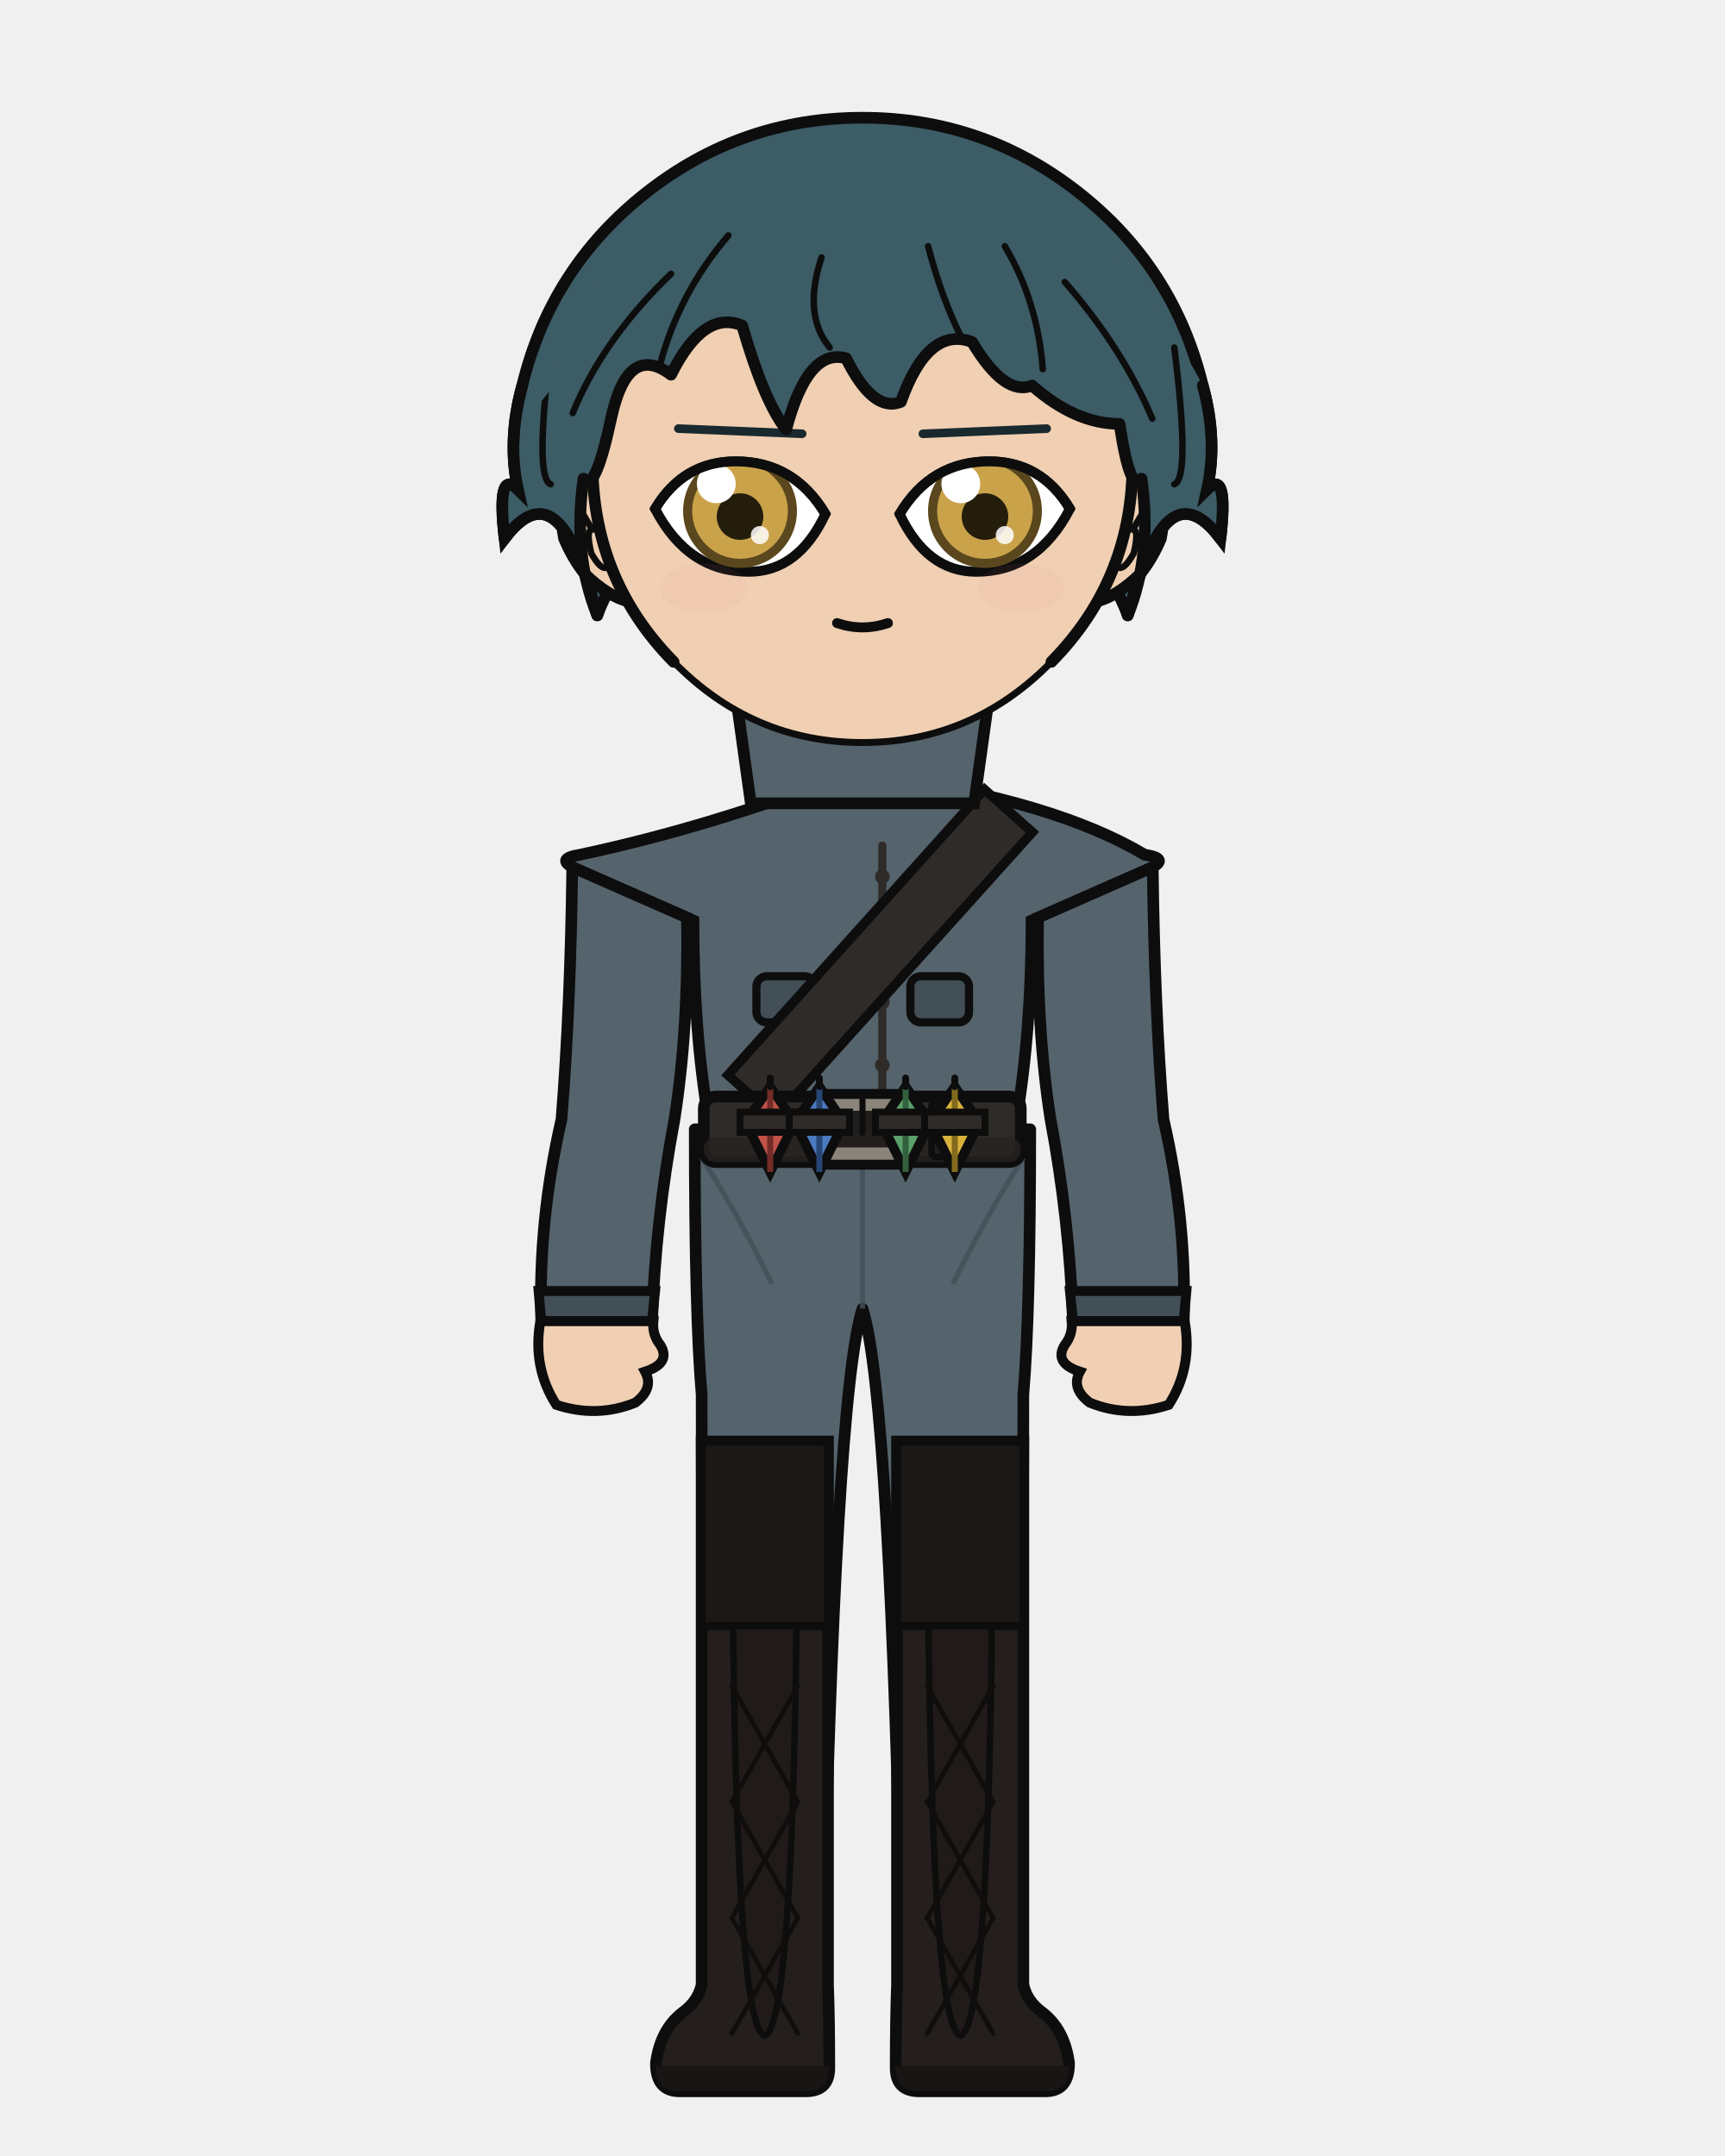
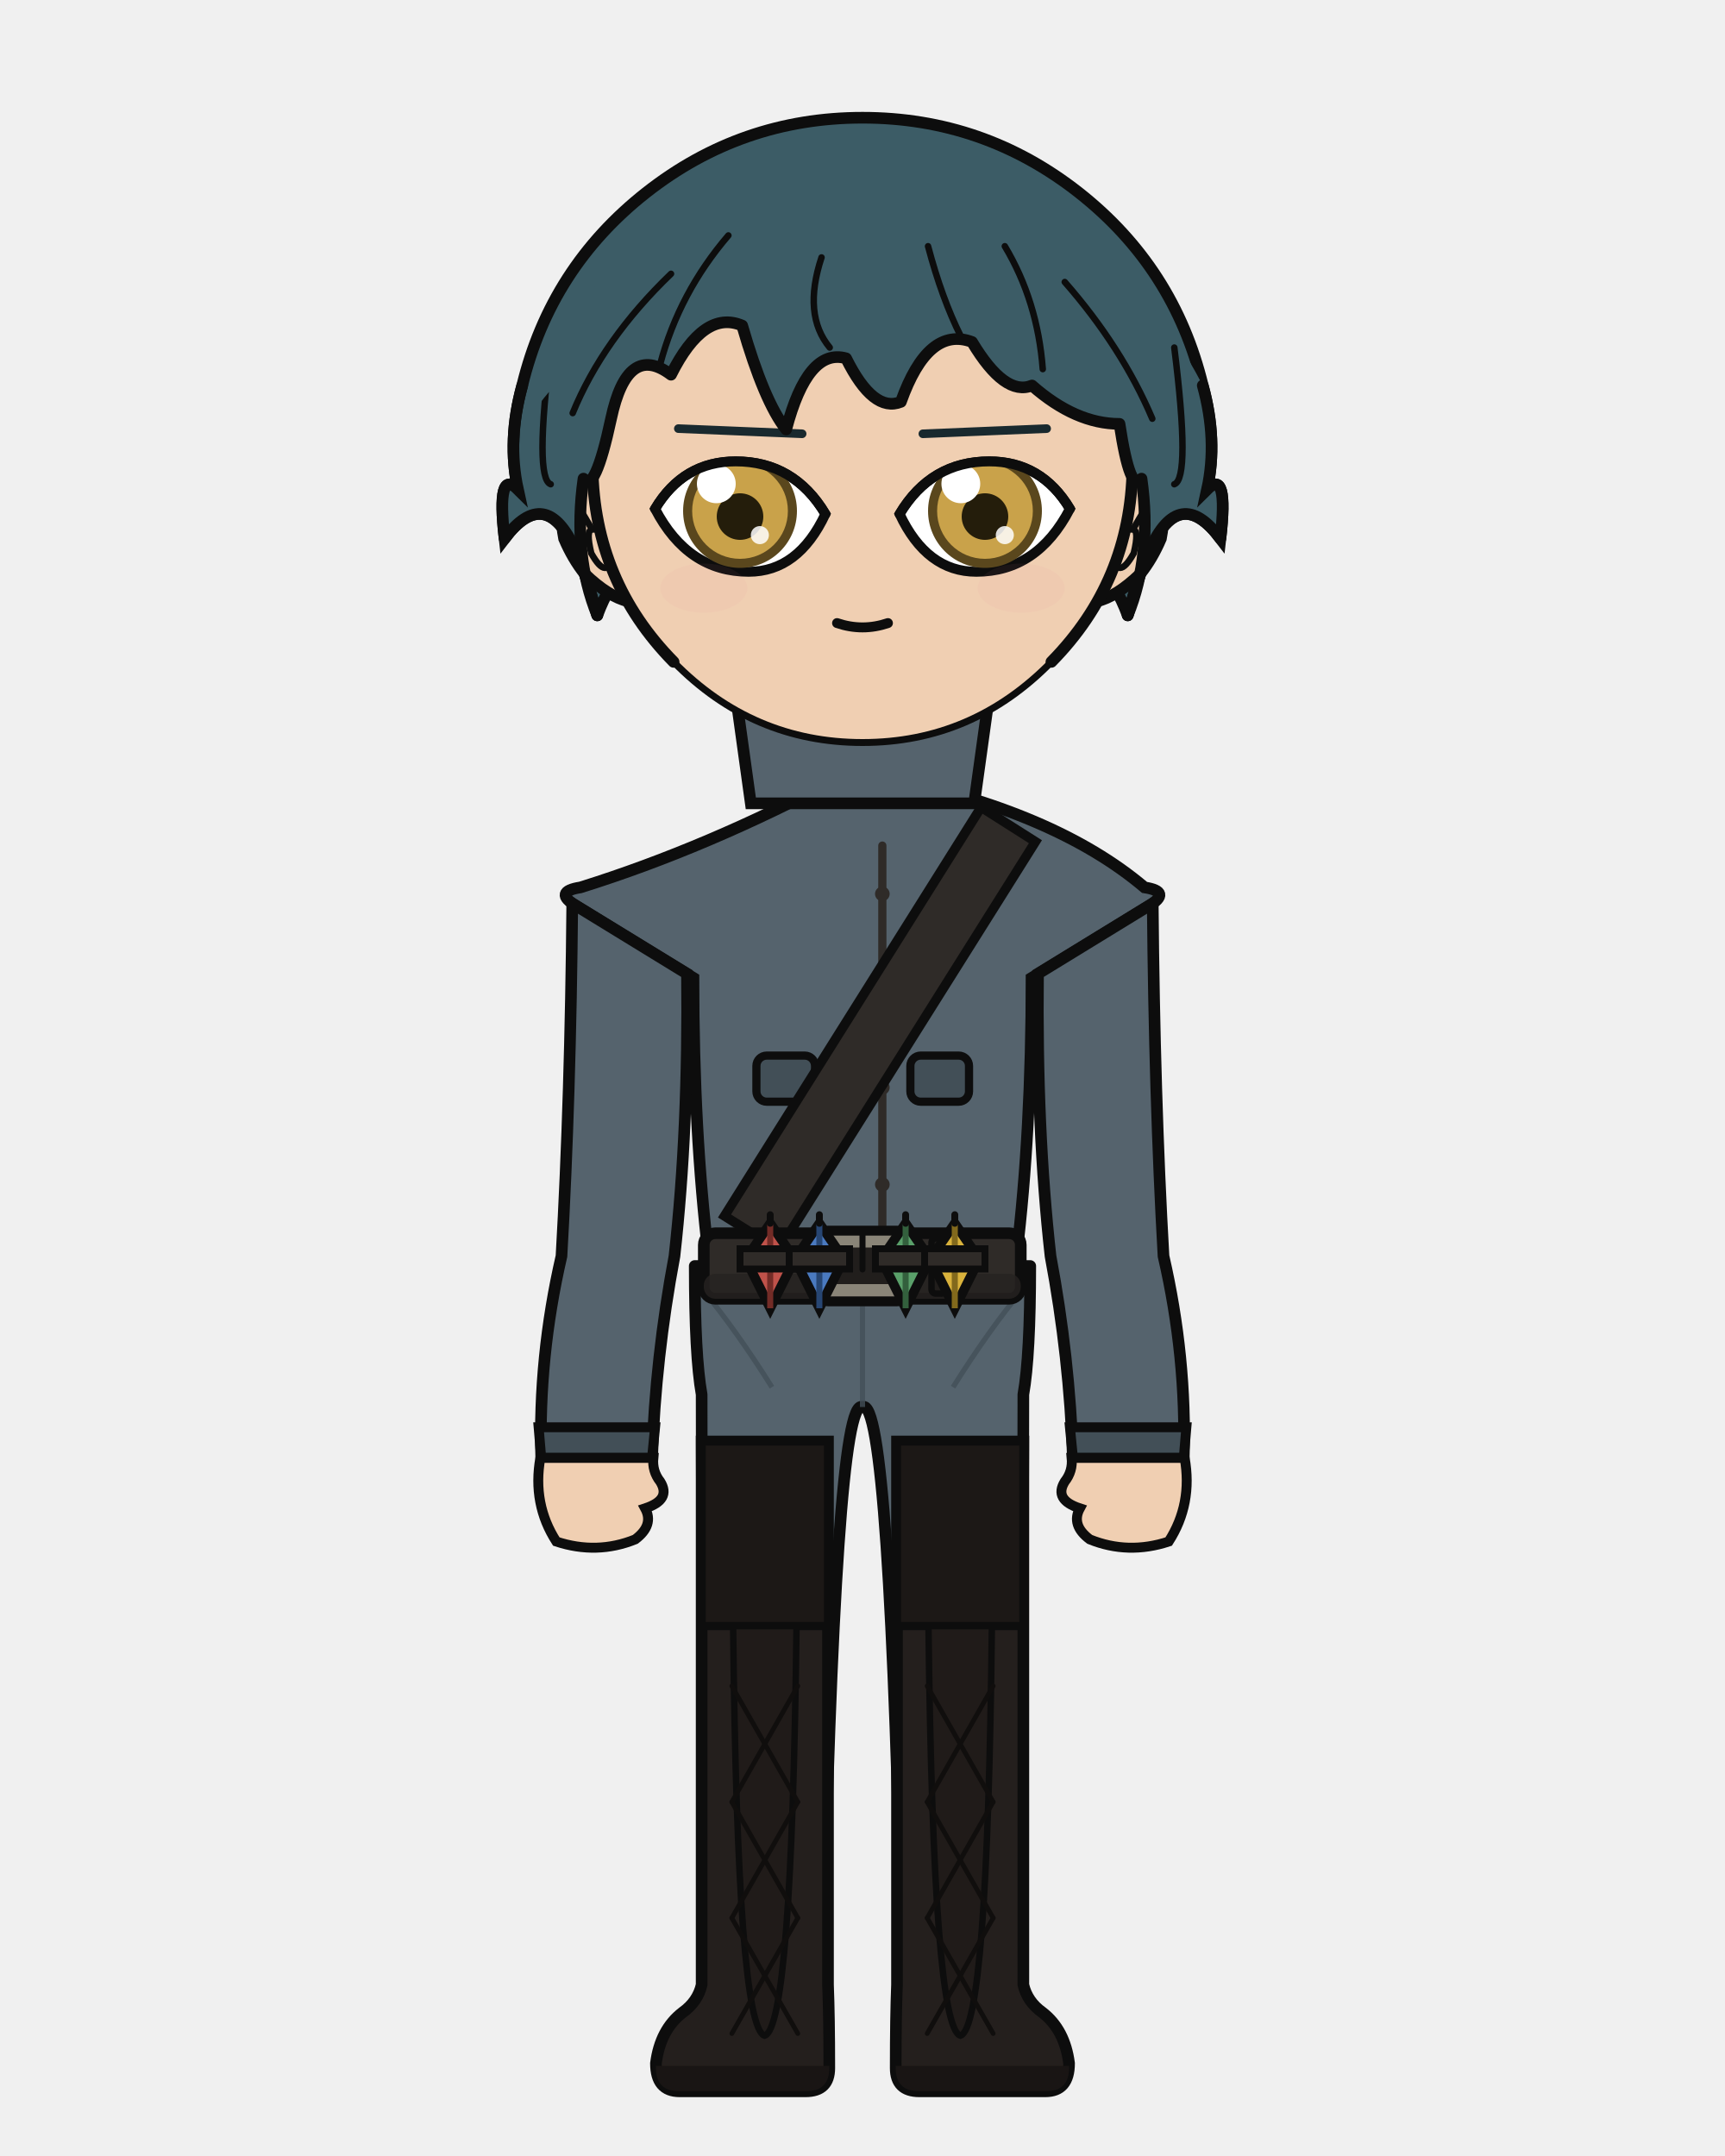
<svg xmlns="http://www.w3.org/2000/svg" width="400" height="500" viewBox="0 0 400 500">
  <defs>
    <clipPath id="hair-front">
      <path d="M 138.5 142.7 Q 132.8 128.7 135.3 111.0 Q 137.9 114.8 141.7 97.1 Q 145.5 79.3 155.6 86.9 Q 163.2 71.7 172.1 75.5 Q 177.2 93.2 182.3 99.6 Q 187.3 80.6 196.2 83.1 Q 202.5 95.8 208.9 93.2 Q 215.2 75.5 225.4 79.3 Q 233.0 92.0 239.3 89.4 Q 249.4 98.3 259.6 98.3 Q 262.1 114.8 264.7 111.0 Q 267.2 128.7 261.5 142.7 Q 264.7 131.3 266.6 127.5 Q 273.5 112.3 283.0 124.9 Q 284.9 108.5 279.9 113.5 Q 282.4 102.1 278.9 89.4 Q 266.6 65.7 246.3 49.7 Q 225.9 33.7 200.0 33.7 Q 174.1 33.7 153.7 49.7 Q 133.4 65.7 127.3 90.9 Q 117.6 102.1 120.1 113.5 Q 115.1 108.5 117.0 124.9 Q 126.5 112.3 133.4 127.5 Q 135.3 131.3 138.5 142.7 Z" />
    </clipPath>
  </defs>
  <path d="M 121.1 89.4 Q 127.7 62.1 149.8 44.7 Q 171.9 27.3 200.0 27.3 Q 228.1 27.3 250.2 44.7 Q 272.3 62.1 278.9 89.4 Q 282.4 102.1 279.9 113.5 Q 284.9 108.5 283.0 124.9 Q 273.5 112.3 266.6 127.5 Q 264.7 131.3 261.5 142.7 Q 255.8 127.5 249.4 136.4 Q 243.1 140.2 234.2 157.9 Q 219.0 140.2 200.0 144.0 Q 181.0 140.2 165.8 157.9 Q 156.9 140.2 150.6 136.4 Q 144.2 127.5 138.5 142.7 Q 135.3 131.3 133.4 127.5 Q 126.5 112.3 117.0 124.9 Q 115.1 108.5 120.1 113.5 Q 117.6 102.1 121.1 89.4 Z" fill="#3c5c66" />
  <path d="M 121.1 89.4 Q 127.7 62.1 149.8 44.7 Q 171.9 27.3 200.0 27.3 Q 228.1 27.3 250.2 44.7 Q 272.3 62.1 278.9 89.4 Q 282.4 102.1 279.9 113.5 Q 284.9 108.5 283.0 124.9 Q 273.5 112.3 266.6 127.5 Q 264.7 131.3 261.5 142.7 Q 255.8 127.5 249.4 136.4 Q 243.1 140.2 234.2 157.9 Q 219.0 140.2 200.0 144.0 Q 181.0 140.2 165.8 157.9 Q 156.9 140.2 150.6 136.4 Q 144.2 127.5 138.5 142.7 Q 135.3 131.3 133.4 127.5 Q 126.5 112.3 117.0 124.9 Q 115.1 108.5 120.1 113.5 Q 117.6 102.1 121.1 89.4 Z" fill="none" stroke="#0d0d0d" stroke-width="2.7" stroke-linecap="round" stroke-linejoin="round" />
  <rect x="182.3" y="162.3" width="35.5" height="37.3" rx="12.4" fill="#f0cfb2" />
  <line x1="182.3" y1="162.3" x2="182.3" y2="199.6" stroke="#0d0d0d" stroke-width="2.7" />
  <line x1="217.7" y1="162.3" x2="217.7" y2="199.6" stroke="#0d0d0d" stroke-width="2.7" />
-   <path d="M 161.1 261.9 L 238.9 261.9 Q 238.9 304.9 237.3 323.4 Q 237.3 371.3 236.0 460.3 L 209.3 460.3 Q 206.4 323.4 200.0 303.5 Q 193.6 323.4 190.7 460.3 L 164.0 460.3 Q 162.7 371.3 162.7 323.4 Q 161.1 304.9 161.1 261.9 Z" fill="#55636d" stroke="#0d0d0d" stroke-width="2.7" stroke-linejoin="round" />
-   <line x1="200.0" y1="266.9" x2="200.0" y2="303.5" stroke="#424f57" stroke-width="1.2" opacity="0.8" />
-   <path d="M 162.7 268.5 Q 170.8 281.0 179.0 297.7" fill="none" stroke="#424f57" stroke-width="1.2" opacity="0.8" />
-   <path d="M 237.3 268.5 Q 229.2 281.0 221.0 297.7" fill="none" stroke="#424f57" stroke-width="1.2" opacity="0.8" />
+   <path d="M 161.1 293.6 L 238.9 293.6 Q 238.9 314.4 237.3 323.4 Q 237.3 371.3 236.0 460.3 L 209.3 460.3 Q 206.4 323.4 200.0 326.3 Q 193.6 323.4 190.7 460.3 L 164.0 460.3 Q 162.7 371.3 162.7 323.4 Q 161.1 314.4 161.1 293.6 Z" fill="#55636d" stroke="#0d0d0d" stroke-width="2.7" stroke-linejoin="round" />
+   <line x1="200.0" y1="297.5" x2="200.0" y2="326.3" stroke="#424f57" stroke-width="1.2" opacity="0.8" />
+   <path d="M 162.7 298.8 Q 170.8 308.6 179.0 321.7" fill="none" stroke="#424f57" stroke-width="1.2" opacity="0.8" />
+   <path d="M 237.3 298.8 Q 229.2 308.6 221.0 321.7" fill="none" stroke="#424f57" stroke-width="1.2" opacity="0.8" />
  <path d="M 192.0 334.3 L 192.0 460.3 Q 192.3 467.7 192.3 479.6 Q 192.3 485.0 186.8 485.0 L 157.6 485.0 Q 152.1 485.0 152.1 478.5 Q 153.1 470.7 158.3 466.7 Q 161.8 464.2 162.7 460.3 L 162.7 334.3 Z" fill="#241f1d" stroke="#0d0d0d" stroke-width="2.7" />
  <path d="M 192.3 479.1 L 152.1 479.1 L 152.1 479.6 Q 152.1 485.0 157.6 485.0 L 186.8 485.0 Q 192.3 485.0 192.3 479.6 Z" fill="#191514" />
  <rect x="162.7" y="334.3" width="29.3" height="42.8" fill="#1c1816" stroke="#0d0d0d" stroke-width="1.9" />
  <path d="M 170.0 377.1 L 184.7 377.1 Q 183.6 470.2 177.3 472.1 Q 171.0 470.2 170.0 377.1 Z" fill="#201b19" stroke="#0d0d0d" stroke-width="1.5" />
  <line x1="185.0" y1="391.0" x2="169.7" y2="417.9" stroke="#100e0d" stroke-width="1.1" stroke-linecap="round" />
  <line x1="169.7" y1="391.0" x2="185.0" y2="417.9" stroke="#100e0d" stroke-width="1.1" stroke-linecap="round" />
  <line x1="185.0" y1="417.9" x2="169.7" y2="444.8" stroke="#100e0d" stroke-width="1.1" stroke-linecap="round" />
  <line x1="169.7" y1="417.9" x2="185.0" y2="444.8" stroke="#100e0d" stroke-width="1.1" stroke-linecap="round" />
  <line x1="185.0" y1="444.8" x2="169.7" y2="471.6" stroke="#100e0d" stroke-width="1.1" stroke-linecap="round" />
  <line x1="169.7" y1="444.8" x2="185.0" y2="471.6" stroke="#100e0d" stroke-width="1.1" stroke-linecap="round" />
  <path d="M 208.0 334.3 L 208.0 460.3 Q 207.7 467.7 207.7 479.6 Q 207.7 485.0 213.2 485.0 L 242.4 485.0 Q 247.9 485.0 247.9 478.5 Q 246.9 470.7 241.7 466.7 Q 238.2 464.2 237.3 460.3 L 237.3 334.3 Z" fill="#241f1d" stroke="#0d0d0d" stroke-width="2.7" />
  <path d="M 207.7 479.1 L 247.9 479.1 L 247.9 479.6 Q 247.9 485.0 242.4 485.0 L 213.2 485.0 Q 207.7 485.0 207.7 479.6 Z" fill="#191514" />
  <rect x="208.0" y="334.3" width="29.3" height="42.8" fill="#1c1816" stroke="#0d0d0d" stroke-width="1.9" />
  <path d="M 215.3 377.1 L 230.0 377.1 Q 229.0 470.2 222.7 472.1 Q 216.4 470.2 215.3 377.1 Z" fill="#201b19" stroke="#0d0d0d" stroke-width="1.5" />
  <line x1="230.3" y1="391.0" x2="215.0" y2="417.9" stroke="#100e0d" stroke-width="1.1" stroke-linecap="round" />
  <line x1="215.0" y1="391.0" x2="230.3" y2="417.9" stroke="#100e0d" stroke-width="1.1" stroke-linecap="round" />
  <line x1="230.3" y1="417.9" x2="215.0" y2="444.8" stroke="#100e0d" stroke-width="1.1" stroke-linecap="round" />
  <line x1="215.0" y1="417.9" x2="230.3" y2="444.8" stroke="#100e0d" stroke-width="1.1" stroke-linecap="round" />
  <line x1="230.3" y1="444.8" x2="215.0" y2="471.6" stroke="#100e0d" stroke-width="1.1" stroke-linecap="round" />
  <line x1="215.0" y1="444.8" x2="230.3" y2="471.6" stroke="#100e0d" stroke-width="1.1" stroke-linecap="round" />
-   <path d="M 195.0 180.1 Q 164.1 191.9 134.6 198.2 Q 128.2 199.2 134.0 201.7 L 160.8 213.5 Q 160.8 238.8 164.3 259.6 Q 164.0 260.8 164.0 261.9 L 236.0 261.9 Q 236.0 260.8 235.7 259.6 Q 239.2 238.8 239.2 213.5 L 266.0 201.7 Q 271.8 199.2 265.4 198.2 Q 244.5 185.8 205.0 180.1 L 200.0 185.1 Z" fill="#55636d" stroke="#0d0d0d" stroke-width="2.7" />
-   <path d="M 204.6 196.1 L 204.6 254.3" fill="none" stroke="#2f2b28" stroke-width="1.9" stroke-linecap="round" />
-   <circle cx="204.6" cy="203.3" r="1.7" fill="#2f2b28" />
-   <circle cx="204.6" cy="217.9" r="1.7" fill="#2f2b28" />
-   <circle cx="204.6" cy="232.4" r="1.7" fill="#2f2b28" />
-   <circle cx="204.6" cy="247.0" r="1.7" fill="#2f2b28" />
-   <rect x="175.4" y="226.4" width="13.6" height="10.7" rx="2.4" fill="#424f57" stroke="#0d0d0d" stroke-width="1.9" />
-   <rect x="211.1" y="226.4" width="13.6" height="10.7" rx="2.4" fill="#424f57" stroke="#0d0d0d" stroke-width="1.9" />
-   <path d="M 228.3 183.1 L 168.8 249.3 L 179.8 259.2 L 239.4 193.0 Z" fill="#2f2b28" stroke="#0d0d0d" stroke-width="2.2" />
-   <rect x="163.2" y="254.3" width="73.5" height="15.2" rx="2.7" fill="#2f2b28" stroke="#0d0d0d" stroke-width="2.7" />
-   <rect x="163.2" y="263.7" width="73.5" height="5.8" rx="2.7" fill="#262220" opacity="0.8" />
-   <rect x="188.6" y="253.7" width="22.8" height="16.4" rx="3.6" fill="#8a8578" stroke="#0d0d0d" stroke-width="2.3" />
-   <rect x="192.6" y="257.6" width="14.9" height="8.5" rx="1.6" fill="#211e1c" />
-   <line x1="200.0" y1="253.7" x2="200.0" y2="262.7" stroke="#0d0d0d" stroke-width="1.4" stroke-linecap="round" />
-   <rect x="216.0" y="255.5" width="3.3" height="12.8" rx="1.0" fill="#211e1c" stroke="#0d0d0d" stroke-width="1.5" />
-   <path d="M 178.6 252.0 L 184.3 260.3 L 178.6 271.8 L 172.9 260.3 Z" fill="#c0524a" stroke="#0d0d0d" stroke-width="2.2" />
-   <line x1="178.6" y1="252.0" x2="178.6" y2="271.8" stroke="#732c27" stroke-width="1.4" />
-   <line x1="178.6" y1="250.0" x2="178.6" y2="252.0" stroke="#0d0d0d" stroke-width="1.6" stroke-linecap="round" />
-   <rect x="171.6" y="257.9" width="14.0" height="4.7" fill="#2f2b28" stroke="#0d0d0d" stroke-width="1.6" />
-   <path d="M 190.0 252.0 L 195.7 260.3 L 190.0 271.8 L 184.3 260.3 Z" fill="#4a7ac0" stroke="#0d0d0d" stroke-width="2.2" />
-   <line x1="190.0" y1="252.0" x2="190.0" y2="271.8" stroke="#274673" stroke-width="1.4" />
-   <line x1="190.0" y1="250.0" x2="190.0" y2="252.0" stroke="#0d0d0d" stroke-width="1.6" stroke-linecap="round" />
-   <rect x="183.0" y="257.9" width="14.0" height="4.7" fill="#2f2b28" stroke="#0d0d0d" stroke-width="1.6" />
-   <path d="M 210.0 252.0 L 215.7 260.3 L 210.0 271.8 L 204.3 260.3 Z" fill="#5aa06a" stroke="#0d0d0d" stroke-width="2.2" />
-   <line x1="210.0" y1="252.0" x2="210.0" y2="271.8" stroke="#33603d" stroke-width="1.4" />
-   <line x1="210.0" y1="250.0" x2="210.0" y2="252.0" stroke="#0d0d0d" stroke-width="1.6" stroke-linecap="round" />
-   <rect x="203.0" y="257.9" width="14.0" height="4.7" fill="#2f2b28" stroke="#0d0d0d" stroke-width="1.6" />
-   <path d="M 221.4 252.0 L 227.1 260.3 L 221.4 271.8 L 215.7 260.3 Z" fill="#d9b23c" stroke="#0d0d0d" stroke-width="2.2" />
-   <line x1="221.4" y1="252.0" x2="221.4" y2="271.8" stroke="#82691c" stroke-width="1.4" />
-   <line x1="221.4" y1="250.0" x2="221.4" y2="252.0" stroke="#0d0d0d" stroke-width="1.6" stroke-linecap="round" />
-   <rect x="214.4" y="257.9" width="14.0" height="4.7" fill="#2f2b28" stroke="#0d0d0d" stroke-width="1.6" />
-   <path d="M 159.3 212.8 L 132.7 201.1 Q 132.3 233.3 130.2 259.6 Q 124.8 283.0 125.5 306.4 L 151.2 306.4 Q 152.0 283.0 156.4 259.6 Q 159.7 238.5 159.3 212.8 Z" fill="#55636d" stroke="#0d0d0d" stroke-width="2.7" />
-   <path d="M 124.9 299.4 L 151.9 299.4 L 151.2 306.4 L 125.5 306.4 Z" fill="#424f57" stroke="#0d0d0d" stroke-width="2.3" />
-   <path d="M 125.3 306.4 Q 123.4 317.1 129.0 325.8 Q 138.4 328.9 147.3 325.3 Q 151.7 322.0 149.6 318.1 Q 155.7 316.1 153.1 311.9 Q 151.2 309.5 151.5 306.4 Z" fill="#f0cfb2" stroke="#0d0d0d" stroke-width="2.3" />
-   <path d="M 240.7 212.8 L 267.3 201.1 Q 267.7 233.3 269.8 259.6 Q 275.2 283.0 274.5 306.4 L 248.8 306.4 Q 248.0 283.0 243.6 259.6 Q 240.3 238.5 240.7 212.8 Z" fill="#55636d" stroke="#0d0d0d" stroke-width="2.7" />
-   <path d="M 248.1 299.4 L 275.1 299.4 L 274.5 306.4 L 248.8 306.4 Z" fill="#424f57" stroke="#0d0d0d" stroke-width="2.3" />
-   <path d="M 274.7 306.4 Q 276.6 317.1 271.0 325.8 Q 261.6 328.9 252.7 325.3 Q 248.3 322.0 250.4 318.1 Q 244.3 316.1 246.9 311.9 Q 248.8 309.5 248.5 306.4 Z" fill="#f0cfb2" stroke="#0d0d0d" stroke-width="2.3" />
+   <path d="M 195.0 180.1 Q 164.1 196.6 134.6 205.8 Q 128.2 206.8 133.6 210.1 L 160.8 226.8 Q 160.8 262.3 164.3 291.3 Q 164.0 292.5 164.0 293.6 L 236.0 293.6 Q 236.0 292.5 235.7 291.3 Q 239.2 262.3 239.2 226.8 L 266.4 210.1 Q 271.8 206.8 265.4 205.8 Q 244.5 188.1 205.0 180.1 L 200.0 185.1 Z" fill="#55636d" stroke="#0d0d0d" stroke-width="2.7" />
+   <path d="M 204.6 196.1 L 204.6 286.0" fill="none" stroke="#2f2b28" stroke-width="1.9" stroke-linecap="round" />
+   <circle cx="204.6" cy="207.3" r="1.7" fill="#2f2b28" />
+   <circle cx="204.6" cy="229.8" r="1.7" fill="#2f2b28" />
+   <circle cx="204.6" cy="252.2" r="1.7" fill="#2f2b28" />
+   <circle cx="204.6" cy="274.7" r="1.7" fill="#2f2b28" />
+   <rect x="175.4" y="244.8" width="13.6" height="10.7" rx="2.4" fill="#424f57" stroke="#0d0d0d" stroke-width="1.9" />
+   <rect x="211.1" y="244.8" width="13.6" height="10.7" rx="2.4" fill="#424f57" stroke="#0d0d0d" stroke-width="1.9" />
+   <path d="M 227.5 187.2 L 168.0 282.0 L 180.6 289.9 L 240.1 195.2 Z" fill="#2f2b28" stroke="#0d0d0d" stroke-width="2.2" />
+   <rect x="163.2" y="286.0" width="73.5" height="15.2" rx="2.7" fill="#2f2b28" stroke="#0d0d0d" stroke-width="2.7" />
+   <rect x="163.2" y="295.4" width="73.5" height="5.8" rx="2.7" fill="#262220" opacity="0.8" />
+   <rect x="188.6" y="285.4" width="22.8" height="16.4" rx="3.6" fill="#8a8578" stroke="#0d0d0d" stroke-width="2.3" />
+   <rect x="192.6" y="289.3" width="14.9" height="8.5" rx="1.6" fill="#211e1c" />
+   <line x1="200.0" y1="285.4" x2="200.0" y2="294.4" stroke="#0d0d0d" stroke-width="1.4" stroke-linecap="round" />
+   <rect x="216.0" y="287.2" width="3.3" height="12.8" rx="1.0" fill="#211e1c" stroke="#0d0d0d" stroke-width="1.5" />
+   <path d="M 178.6 283.7 L 184.3 292.0 L 178.6 303.4 L 172.9 292.0 Z" fill="#c0524a" stroke="#0d0d0d" stroke-width="2.2" />
+   <line x1="178.6" y1="283.7" x2="178.6" y2="303.4" stroke="#732c27" stroke-width="1.4" />
+   <line x1="178.6" y1="281.7" x2="178.6" y2="283.7" stroke="#0d0d0d" stroke-width="1.6" stroke-linecap="round" />
+   <rect x="171.6" y="289.6" width="14.0" height="4.7" fill="#2f2b28" stroke="#0d0d0d" stroke-width="1.6" />
+   <path d="M 190.0 283.7 L 195.7 292.0 L 190.0 303.4 L 184.3 292.0 Z" fill="#4a7ac0" stroke="#0d0d0d" stroke-width="2.2" />
+   <line x1="190.0" y1="283.7" x2="190.0" y2="303.4" stroke="#274673" stroke-width="1.4" />
+   <line x1="190.0" y1="281.7" x2="190.0" y2="283.7" stroke="#0d0d0d" stroke-width="1.6" stroke-linecap="round" />
+   <rect x="183.0" y="289.6" width="14.0" height="4.7" fill="#2f2b28" stroke="#0d0d0d" stroke-width="1.6" />
+   <path d="M 210.0 283.7 L 215.7 292.0 L 210.0 303.4 L 204.3 292.0 Z" fill="#5aa06a" stroke="#0d0d0d" stroke-width="2.2" />
+   <line x1="210.0" y1="283.7" x2="210.0" y2="303.4" stroke="#33603d" stroke-width="1.4" />
+   <line x1="210.0" y1="281.7" x2="210.0" y2="283.7" stroke="#0d0d0d" stroke-width="1.6" stroke-linecap="round" />
+   <rect x="203.0" y="289.6" width="14.0" height="4.7" fill="#2f2b28" stroke="#0d0d0d" stroke-width="1.6" />
+   <path d="M 221.4 283.7 L 227.1 292.0 L 221.4 303.4 L 215.7 292.0 Z" fill="#d9b23c" stroke="#0d0d0d" stroke-width="2.2" />
+   <line x1="221.4" y1="283.7" x2="221.4" y2="303.4" stroke="#82691c" stroke-width="1.4" />
+   <line x1="221.4" y1="281.7" x2="221.4" y2="283.7" stroke="#0d0d0d" stroke-width="1.6" stroke-linecap="round" />
+   <rect x="214.4" y="289.6" width="14.0" height="4.7" fill="#2f2b28" stroke="#0d0d0d" stroke-width="1.6" />
+   <path d="M 159.3 225.8 L 132.7 209.5 Q 132.3 254.5 130.2 291.3 Q 124.8 314.7 125.5 338.1 L 151.2 338.1 Q 152.0 314.7 156.4 291.3 Q 159.7 261.8 159.3 225.8 Z" fill="#55636d" stroke="#0d0d0d" stroke-width="2.7" />
+   <path d="M 124.9 331.0 L 151.9 331.0 L 151.2 338.1 L 125.5 338.1 Z" fill="#424f57" stroke="#0d0d0d" stroke-width="2.3" />
+   <path d="M 125.3 338.1 Q 123.4 348.8 129.0 357.5 Q 138.4 360.6 147.3 357.0 Q 151.7 353.7 149.6 349.8 Q 155.7 347.8 153.1 343.6 Q 151.2 341.2 151.5 338.1 Z" fill="#f0cfb2" stroke="#0d0d0d" stroke-width="2.3" />
+   <path d="M 240.7 225.8 L 267.3 209.5 Q 267.7 254.5 269.8 291.3 Q 275.2 314.7 274.5 338.1 L 248.8 338.1 Q 248.0 314.7 243.6 291.3 Q 240.3 261.8 240.7 225.8 Z" fill="#55636d" stroke="#0d0d0d" stroke-width="2.7" />
+   <path d="M 248.1 331.0 L 275.1 331.0 L 274.5 338.1 L 248.8 338.1 Z" fill="#424f57" stroke="#0d0d0d" stroke-width="2.3" />
+   <path d="M 274.7 338.1 Q 276.6 348.8 271.0 357.5 Q 261.6 360.6 252.7 357.0 Q 248.3 353.7 250.4 349.8 Q 244.3 347.8 246.9 343.6 Q 248.8 341.2 248.5 338.1 Z" fill="#f0cfb2" stroke="#0d0d0d" stroke-width="2.3" />
  <path d="M 169.8 155.3 L 230.2 155.3 L 225.9 186.3 L 174.1 186.3 Z" fill="#55636d" stroke="#0d0d0d" stroke-width="2.7" />
  <path d="M 200.0 155.3 L 200.0 172.3" fill="none" stroke="#0d0d0d" stroke-width="1.9" />
  <path d="M 137.4 110.4 Q 133.8 110.6 131.5 114.3 Q 129.5 118.3 130.8 124.9 Q 132.8 129.6 135.6 133.1 Q 141.1 138.4 145.8 139.5 Z" fill="#f0cfb2" />
  <path d="M 137.4 110.4 Q 133.8 110.6 131.5 114.3 Q 129.5 118.3 130.8 124.9 Q 132.8 129.6 135.6 133.1 Q 141.1 138.4 145.8 139.5" fill="none" stroke="#0d0d0d" stroke-width="2.7" stroke-linecap="round" />
  <path d="M 132.7 122.1 Q 132.0 118.9 132.5 117.8 Q 133.2 117.0 134.4 117.9 Q 135.8 120.2 137.3 122.8 Q 135.8 122.9 137.1 128.3 Q 139.0 131.7 140.3 131.7" fill="none" stroke="#0d0d0d" stroke-width="1.5" stroke-linecap="round" />
  <path d="M 262.6 110.4 Q 266.2 110.6 268.5 114.3 Q 270.5 118.3 269.2 124.9 Q 267.2 129.6 264.4 133.1 Q 258.9 138.4 254.2 139.5 Z" fill="#f0cfb2" />
  <path d="M 262.6 110.4 Q 266.2 110.6 268.5 114.3 Q 270.5 118.3 269.2 124.9 Q 267.2 129.6 264.4 133.1 Q 258.9 138.4 254.2 139.5" fill="none" stroke="#0d0d0d" stroke-width="2.7" stroke-linecap="round" />
  <path d="M 267.3 122.1 Q 268.0 118.9 267.5 117.8 Q 266.8 117.0 265.6 117.9 Q 264.2 120.2 262.7 122.8 Q 264.2 122.9 262.9 128.3 Q 261.0 131.7 259.7 131.7" fill="none" stroke="#0d0d0d" stroke-width="1.5" stroke-linecap="round" />
  <path d="M 200.0 45.1 Q 226.0 45.1 244.4 63.6 Q 262.8 82.2 262.6 108.5 Q 262.2 134.8 243.8 153.5 Q 225.5 172.2 200.0 172.2 Q 174.5 172.2 156.2 153.5 Q 137.8 134.8 137.4 108.5 Q 137.2 82.2 155.6 63.6 Q 174.0 45.1 200.0 45.1 Z" fill="#f0cfb2" />
  <path d="M 156.2 153.5 Q 137.8 134.8 137.4 108.5 Q 137.2 82.2 155.6 63.6 Q 174.0 45.1 200.0 45.1 Q 226.0 45.1 244.4 63.6 Q 262.8 82.2 262.6 108.5 Q 262.2 134.8 243.8 153.5" fill="none" stroke="#0d0d0d" stroke-width="2.7" stroke-linecap="round" />
  <path d="M 243.8 153.5 Q 225.5 172.2 200.0 172.2 Q 174.5 172.2 156.2 153.5" fill="none" stroke="#0d0d0d" stroke-width="1.6" stroke-linecap="round" />
  <line x1="186.0" y1="100.6" x2="157.3" y2="99.4" stroke="#19292e" stroke-width="2.0" stroke-linecap="round" />
  <defs>
    <clipPath id="eye-l">
      <path d="M 191.4 119.2 Q 184.1 107.0 170.6 107.0 Q 158.5 107.0 151.9 118.0 Q 159.5 132.6 173.6 132.6 Q 185.1 132.6 191.4 119.2 Z" />
    </clipPath>
  </defs>
  <path d="M 191.4 119.2 Q 184.1 107.0 170.6 107.0 Q 158.5 107.0 151.9 118.0 Q 159.5 132.6 173.6 132.6 Q 185.1 132.6 191.4 119.2 Z" fill="white" stroke="#0d0d0d" stroke-width="2.3" />
  <g clip-path="url(#eye-l)">
    <circle cx="171.6" cy="118.5" r="13.2" fill="#5a471d" />
    <circle cx="171.6" cy="118.5" r="11.1" fill="#c9a24a" />
    <circle cx="171.6" cy="119.8" r="5.4" fill="#241d0b" />
    <circle cx="166.1" cy="112.2" r="4.5" fill="white" />
    <circle cx="176.2" cy="124.1" r="2.1" fill="white" opacity="0.85" />
  </g>
  <path d="M 191.4 119.2 Q 184.1 107.0 170.6 107.0 Q 158.5 107.0 151.9 118.0" fill="none" stroke="#0d0d0d" stroke-width="2.3" stroke-linecap="round" />
  <line x1="214.0" y1="100.6" x2="242.7" y2="99.4" stroke="#19292e" stroke-width="2.0" stroke-linecap="round" />
  <defs>
    <clipPath id="eye-r">
      <path d="M 208.6 119.2 Q 215.9 107.0 229.4 107.0 Q 241.5 107.0 248.1 118.0 Q 240.5 132.6 226.4 132.6 Q 214.9 132.6 208.6 119.2 Z" />
    </clipPath>
  </defs>
  <path d="M 208.6 119.2 Q 215.9 107.0 229.4 107.0 Q 241.5 107.0 248.1 118.0 Q 240.5 132.6 226.4 132.6 Q 214.9 132.6 208.6 119.2 Z" fill="white" stroke="#0d0d0d" stroke-width="2.3" />
  <g clip-path="url(#eye-r)">
    <circle cx="228.4" cy="118.5" r="13.2" fill="#5a471d" />
    <circle cx="228.4" cy="118.5" r="11.1" fill="#c9a24a" />
    <circle cx="228.4" cy="119.8" r="5.4" fill="#241d0b" />
    <circle cx="222.8" cy="112.2" r="4.5" fill="white" />
    <circle cx="233.0" cy="124.1" r="2.1" fill="white" opacity="0.85" />
  </g>
  <path d="M 208.6 119.2 Q 215.9 107.0 229.4 107.0 Q 241.5 107.0 248.1 118.0" fill="none" stroke="#0d0d0d" stroke-width="2.3" stroke-linecap="round" />
  <path d="M 194.1 144.5 Q 200.0 146.5 205.9 144.5" fill="none" stroke="#0d0d0d" stroke-width="2.3" stroke-linecap="round" />
  <ellipse cx="163.2" cy="136.4" rx="10.1" ry="5.7" fill="#e8879a" opacity="0.07" />
  <ellipse cx="236.8" cy="136.4" rx="10.1" ry="5.7" fill="#e8879a" opacity="0.07" />
  <path d="M 138.5 142.7 Q 132.8 128.7 135.3 111.0 Q 137.9 114.8 141.7 97.1 Q 145.5 79.3 155.6 86.9 Q 163.2 71.7 172.1 75.5 Q 177.2 93.2 182.3 99.6 Q 187.3 80.6 196.2 83.1 Q 202.5 95.8 208.9 93.2 Q 215.2 75.5 225.4 79.3 Q 233.0 92.0 239.3 89.4 Q 249.4 98.3 259.6 98.3 Q 262.1 114.8 264.7 111.0 Q 267.2 128.7 261.5 142.7 Q 264.7 131.3 266.6 127.5 Q 273.5 112.3 283.0 124.9 Q 284.9 108.5 279.9 113.5 Q 282.4 102.1 278.9 89.4 Q 266.6 65.7 246.3 49.7 Q 225.9 33.7 200.0 33.7 Q 174.1 33.7 153.7 49.7 Q 133.4 65.7 127.3 90.9 Q 117.6 102.1 120.1 113.5 Q 115.1 108.5 117.0 124.9 Q 126.5 112.3 133.4 127.5 Q 135.3 131.3 138.5 142.7 Z" fill="#3c5c66" />
  <path d="M 138.5 142.7 Q 132.8 128.7 135.3 111.0 Q 137.9 114.8 141.7 97.1 Q 145.5 79.3 155.6 86.9 Q 163.2 71.7 172.1 75.5 Q 177.2 93.2 182.3 99.6 Q 187.3 80.6 196.2 83.1 Q 202.5 95.8 208.9 93.2 Q 215.2 75.5 225.4 79.3 Q 233.0 92.0 239.3 89.4 Q 249.4 98.3 259.6 98.3 Q 262.1 114.8 264.7 111.0 Q 267.2 128.7 261.5 142.7" fill="none" stroke="#0d0d0d" stroke-width="2.7" stroke-linecap="round" stroke-linejoin="round" />
  <path d="M 261.5 142.7 Q 264.7 131.3 266.6 127.5 Q 273.5 112.3 283.0 124.9 Q 284.9 108.5 279.9 113.5 Q 282.4 102.1 278.9 89.4" fill="none" stroke="#0d0d0d" stroke-width="2.7" stroke-linecap="round" />
  <path d="M 138.5 142.7 Q 135.3 131.3 133.4 127.5 Q 126.5 112.3 117.0 124.9 Q 115.1 108.5 120.1 113.5 Q 117.6 102.1 121.1 89.4" fill="none" stroke="#0d0d0d" stroke-width="2.7" stroke-linecap="round" />
  <path d="M 168.9 54.6 Q 157.5 67.9 153.1 84.4" fill="none" stroke="#0d0d0d" stroke-width="1.5" stroke-linecap="round" clip-path="url(#hair-front)" />
  <path d="M 190.5 59.7 Q 186.1 73.0 192.4 80.6" fill="none" stroke="#0d0d0d" stroke-width="1.5" stroke-linecap="round" clip-path="url(#hair-front)" />
  <path d="M 215.2 57.1 Q 218.4 69.2 222.8 78.0" fill="none" stroke="#0d0d0d" stroke-width="1.5" stroke-linecap="round" clip-path="url(#hair-front)" />
  <path d="M 233.0 57.1 Q 240.6 69.8 241.8 85.6" fill="none" stroke="#0d0d0d" stroke-width="1.5" stroke-linecap="round" clip-path="url(#hair-front)" />
  <path d="M 246.9 65.4 Q 260.2 80.6 267.2 97.1" fill="none" stroke="#0d0d0d" stroke-width="1.5" stroke-linecap="round" clip-path="url(#hair-front)" />
  <path d="M 155.6 63.5 Q 139.8 78.7 132.8 95.8" fill="none" stroke="#0d0d0d" stroke-width="1.5" stroke-linecap="round" clip-path="url(#hair-front)" />
  <path d="M 272.3 80.6 Q 276.1 111.0 272.3 112.3" fill="none" stroke="#0d0d0d" stroke-width="1.5" stroke-linecap="round" clip-path="url(#hair-front)" />
  <path d="M 127.7 80.6 Q 123.9 111.0 127.7 112.3" fill="none" stroke="#0d0d0d" stroke-width="1.5" stroke-linecap="round" clip-path="url(#hair-front)" />
</svg>
